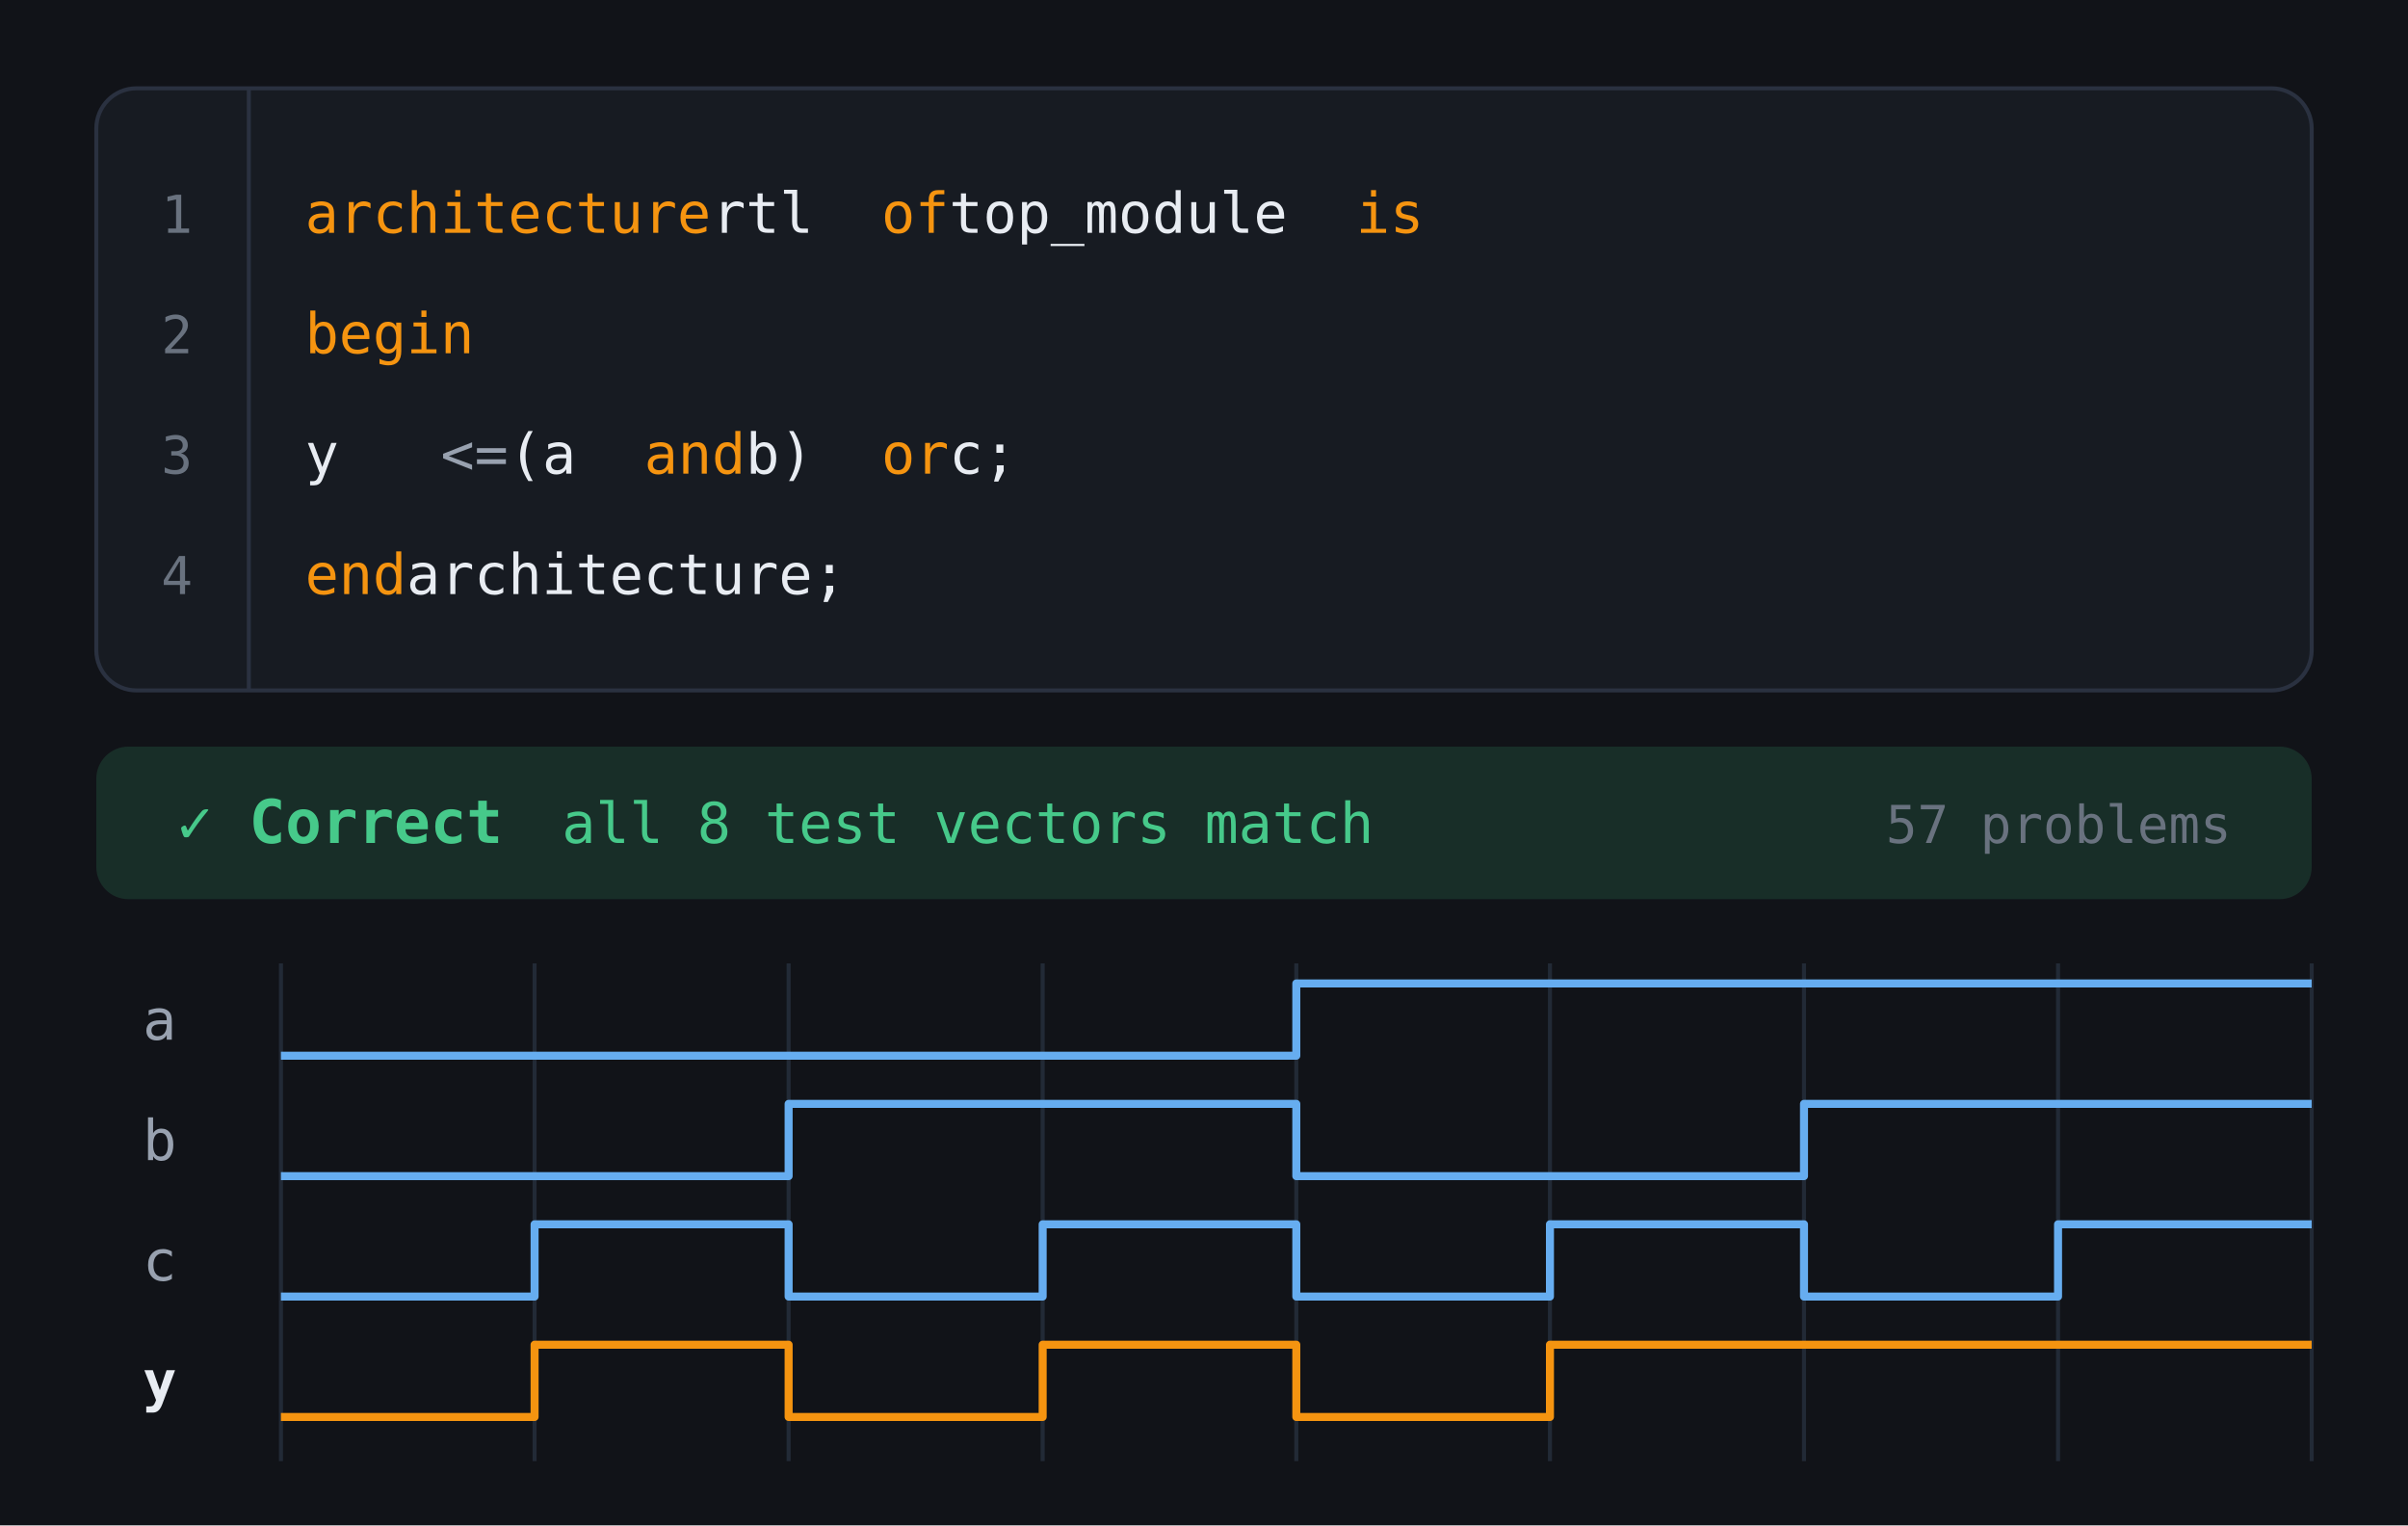
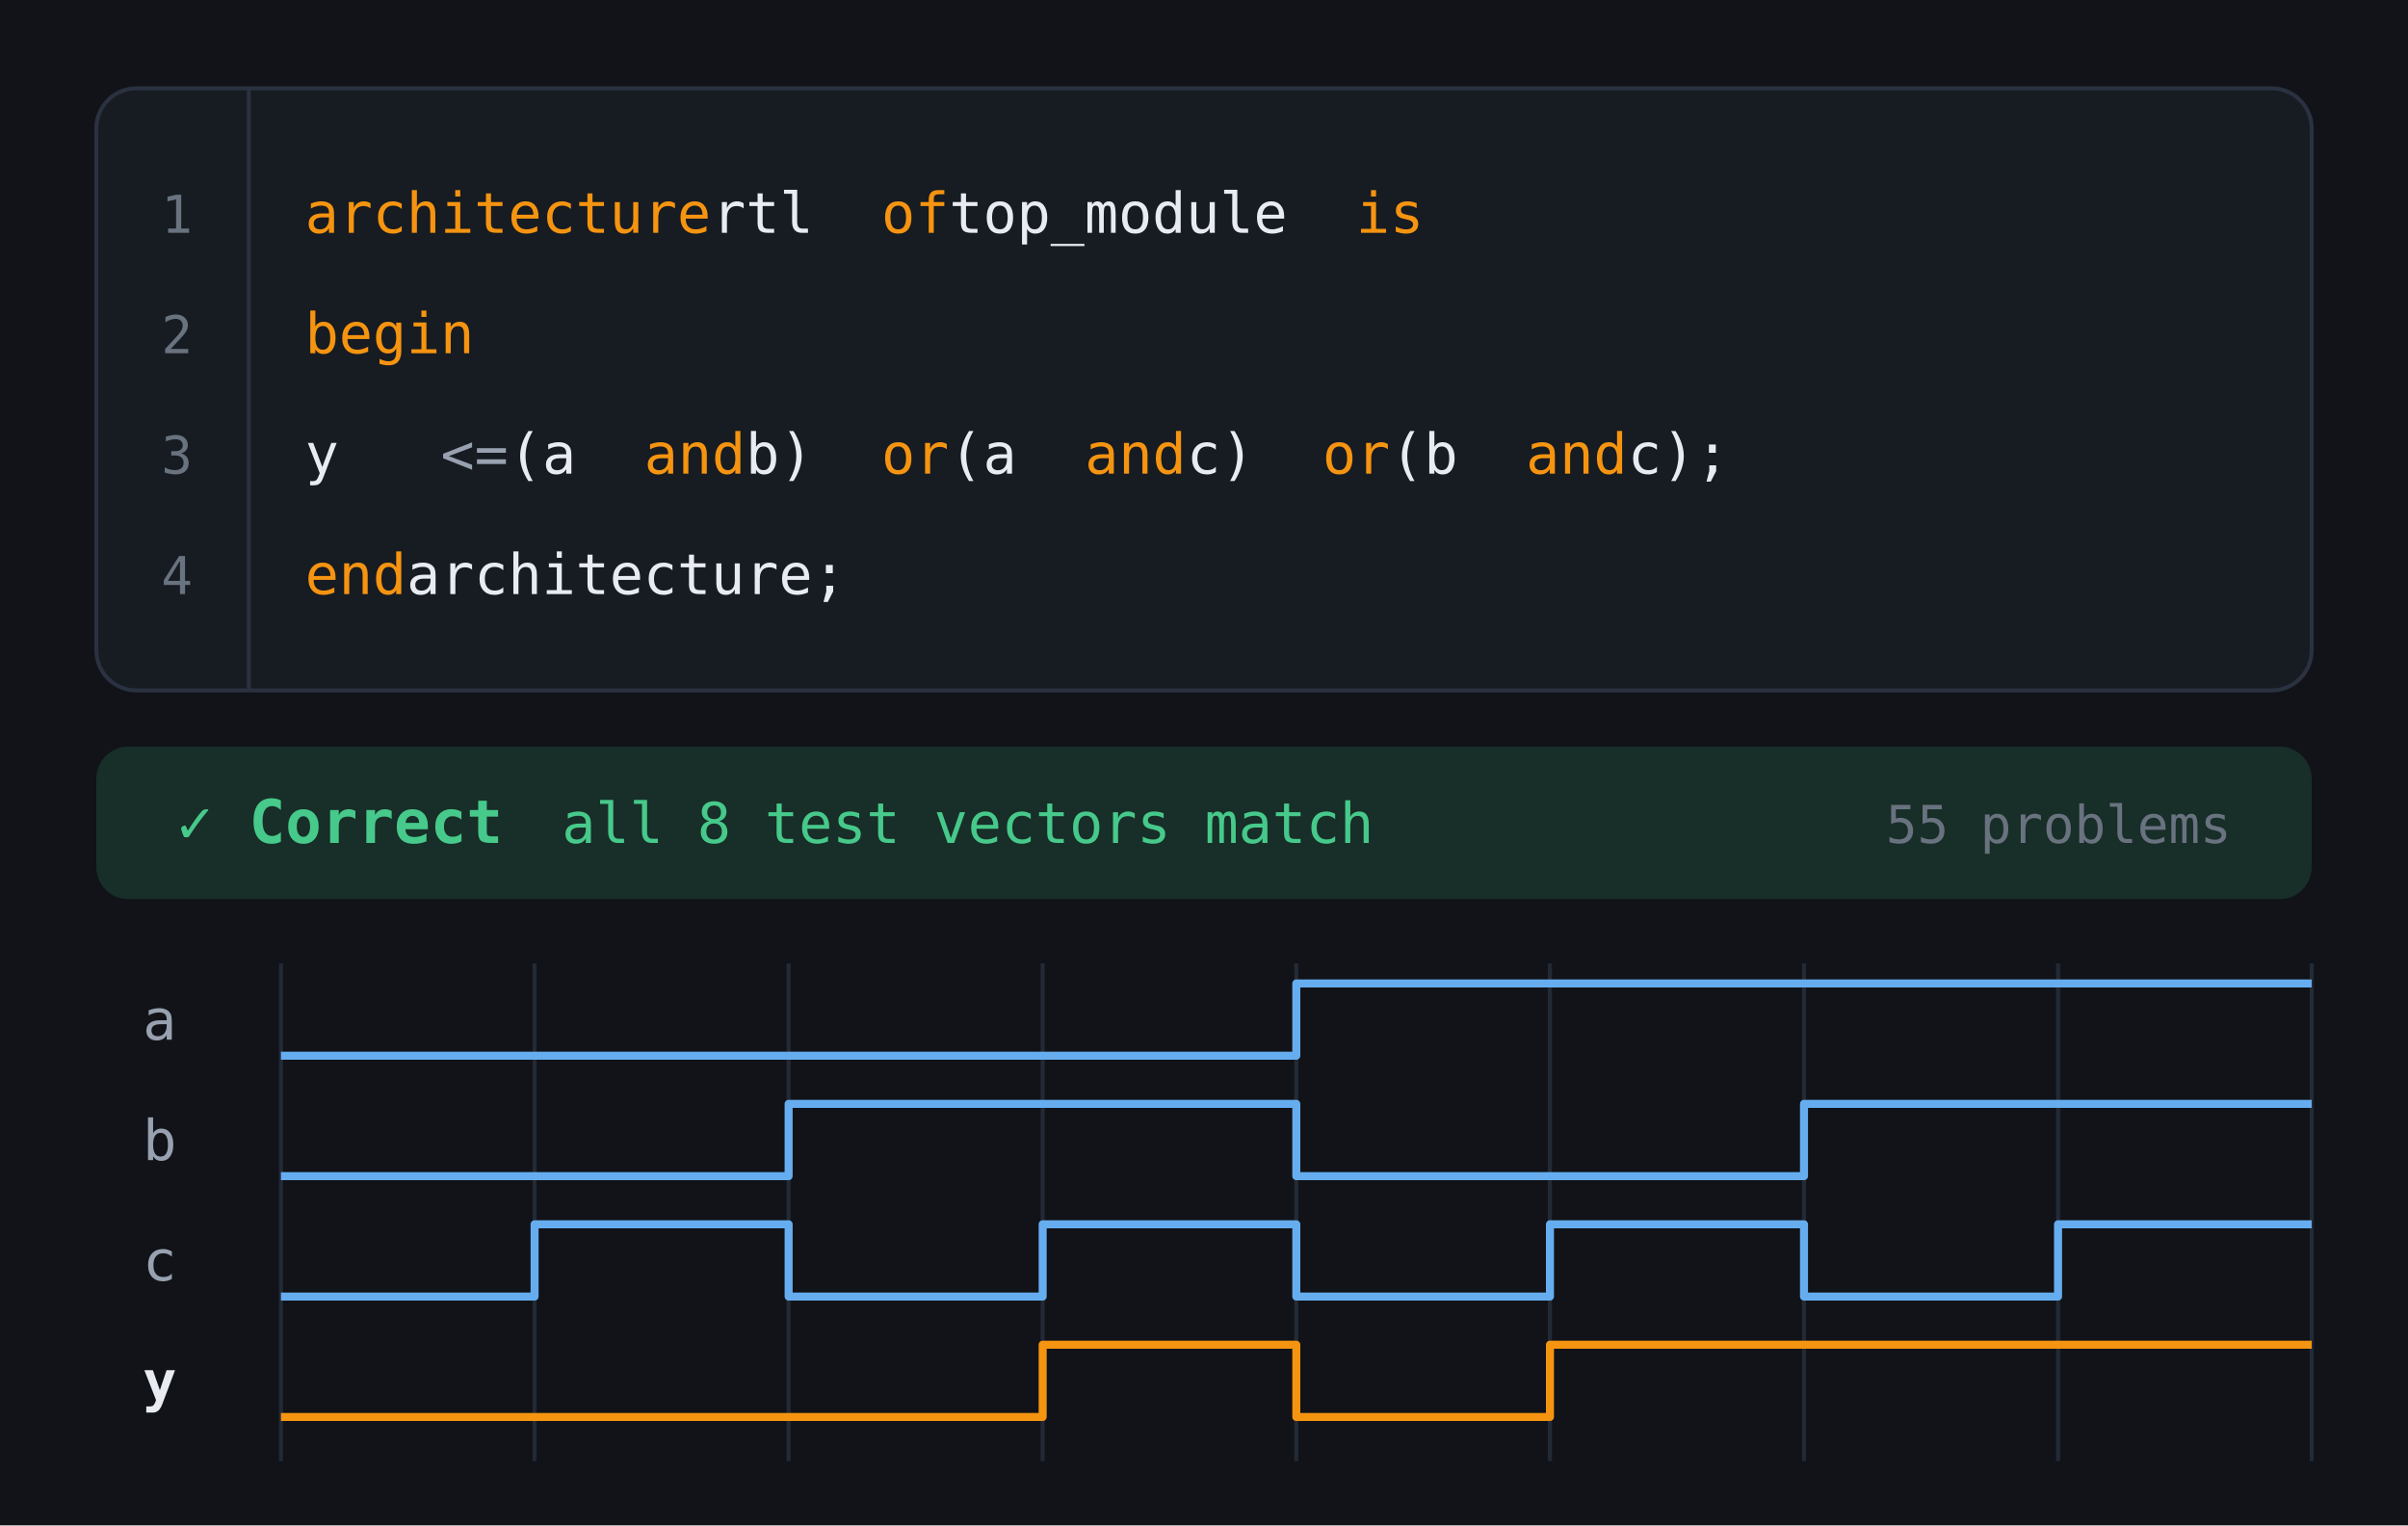
<svg xmlns="http://www.w3.org/2000/svg" viewBox="0 0 600 380" width="600" height="380" role="img" aria-labelledby="t d">
  <rect width="600" height="380" fill="#111318" />
  <g font-family="ui-monospace,Cascadia Code,JetBrains Mono,Menlo,Consolas,monospace" style="font-variant-ligatures:none">
    <rect x="24" y="22" width="552" height="150" rx="10" fill="#171b22" stroke="#2a3140" />
    <line x1="62" y1="22" x2="62" y2="172" stroke="#2a3140" />
    <text x="48" y="58" fill="#69727f" font-size="13" text-anchor="end">1</text>
    <text x="76" y="58" fill="#f59410" font-size="14">architecture</text>
    <text x="177.4" y="58" fill="#e8ecf2" font-size="14"> rtl </text>
    <text x="219.6" y="58" fill="#f59410" font-size="14">of</text>
    <text x="236.5" y="58" fill="#e8ecf2" font-size="14"> top_module </text>
    <text x="337.9" y="58" fill="#f59410" font-size="14">is</text>
    <text x="48" y="88" fill="#69727f" font-size="13" text-anchor="end">2</text>
    <text x="76" y="88" fill="#f59410" font-size="14">begin</text>
    <text x="48" y="118" fill="#69727f" font-size="13" text-anchor="end">3</text>
    <text x="76" y="118" fill="#e8ecf2" font-size="14">  y </text>
    <text x="109.8" y="118" fill="#98a1af" font-size="14">&lt;=</text>
    <text x="126.7" y="118" fill="#e8ecf2" font-size="14"> (a </text>
    <text x="160.5" y="118" fill="#f59410" font-size="14">and</text>
    <text x="185.8" y="118" fill="#e8ecf2" font-size="14"> b) </text>
    <text x="219.6" y="118" fill="#f59410" font-size="14">or</text>
-     <text x="236.5" y="118" fill="#e8ecf2" font-size="14"> c;</text>
+     <text x="236.5" y="118" fill="#e8ecf2" font-size="14"> (a </text>
+     <text x="270.3" y="118" fill="#f59410" font-size="14">and</text>
+     <text x="295.7" y="118" fill="#e8ecf2" font-size="14"> c) </text>
+     <text x="329.5" y="118" fill="#f59410" font-size="14">or</text>
+     <text x="346.4" y="118" fill="#e8ecf2" font-size="14"> (b </text>
+     <text x="380.2" y="118" fill="#f59410" font-size="14">and</text>
+     <text x="405.6" y="118" fill="#e8ecf2" font-size="14"> c);</text>
    <text x="48" y="148" fill="#69727f" font-size="13" text-anchor="end">4</text>
    <text x="76" y="148" fill="#f59410" font-size="14">end</text>
    <text x="101.3" y="148" fill="#e8ecf2" font-size="14"> architecture;</text>
    <rect x="24" y="186" width="552" height="38" rx="8" fill="#46c98a" fill-opacity="0.15" />
    <text x="44" y="210" fill="#46c98a" font-size="15" font-weight="700">✓ Correct</text>
    <text x="140" y="210" fill="#46c98a" font-size="14">all 8 test vectors match</text>
-     <text x="556" y="210" fill="#69727f" font-size="13" text-anchor="end">57 problems</text>
+     <text x="556" y="210" fill="#69727f" font-size="13" text-anchor="end">55 problems</text>
    <line x1="70.0" y1="240" x2="70.0" y2="364" stroke="#222a36" />
    <line x1="133.2" y1="240" x2="133.2" y2="364" stroke="#222a36" />
    <line x1="196.5" y1="240" x2="196.5" y2="364" stroke="#222a36" />
    <line x1="259.8" y1="240" x2="259.8" y2="364" stroke="#222a36" />
    <line x1="323.0" y1="240" x2="323.0" y2="364" stroke="#222a36" />
    <line x1="386.2" y1="240" x2="386.2" y2="364" stroke="#222a36" />
    <line x1="449.5" y1="240" x2="449.5" y2="364" stroke="#222a36" />
    <line x1="512.8" y1="240" x2="512.8" y2="364" stroke="#222a36" />
    <line x1="576.0" y1="240" x2="576.0" y2="364" stroke="#222a36" />
    <text x="44" y="259" fill="#98a1af" font-size="14" text-anchor="end">a</text>
    <path d="M70.0 263 L133.2 263 L133.2 263 L196.5 263 L196.5 263 L259.8 263 L259.8 263 L323.0 263 L323.0 263 L323.0 245 L386.2 245 L386.2 245 L449.5 245 L449.5 245 L512.8 245 L512.8 245 L576.0 245" fill="none" stroke="#66adf0" stroke-width="2" stroke-linejoin="round" />
    <text x="44" y="289" fill="#98a1af" font-size="14" text-anchor="end">b</text>
    <path d="M70.0 293 L133.2 293 L133.2 293 L196.5 293 L196.5 293 L196.5 275 L259.8 275 L259.8 275 L323.0 275 L323.0 275 L323.0 293 L386.2 293 L386.2 293 L449.5 293 L449.5 293 L449.5 275 L512.8 275 L512.8 275 L576.0 275" fill="none" stroke="#66adf0" stroke-width="2" stroke-linejoin="round" />
    <text x="44" y="319" fill="#98a1af" font-size="14" text-anchor="end">c</text>
    <path d="M70.0 323 L133.2 323 L133.2 323 L133.2 305 L196.5 305 L196.5 305 L196.5 323 L259.8 323 L259.8 323 L259.8 305 L323.0 305 L323.0 305 L323.0 323 L386.2 323 L386.2 323 L386.2 305 L449.5 305 L449.5 305 L449.5 323 L512.8 323 L512.8 323 L512.8 305 L576.0 305" fill="none" stroke="#66adf0" stroke-width="2" stroke-linejoin="round" />
    <text x="44" y="349" fill="#e8ecf2" font-size="14" font-weight="700" text-anchor="end">y</text>
-     <path d="M70.0 353 L133.2 353 L133.2 353 L133.2 335 L196.5 335 L196.5 335 L196.5 353 L259.8 353 L259.8 353 L259.8 335 L323.0 335 L323.0 335 L323.0 353 L386.2 353 L386.2 353 L386.2 335 L449.5 335 L449.5 335 L512.8 335 L512.8 335 L576.0 335" fill="none" stroke="#f59410" stroke-width="2" stroke-linejoin="round" />
+     <path d="M70.0 353 L133.2 353 L133.2 353 L196.5 353 L196.5 353 L259.8 353 L259.8 353 L259.8 335 L323.0 335 L323.0 335 L323.0 353 L386.2 353 L386.2 353 L386.2 335 L449.5 335 L449.5 335 L512.8 335 L512.8 335 L576.0 335" fill="none" stroke="#f59410" stroke-width="2" stroke-linejoin="round" />
  </g>
</svg>
